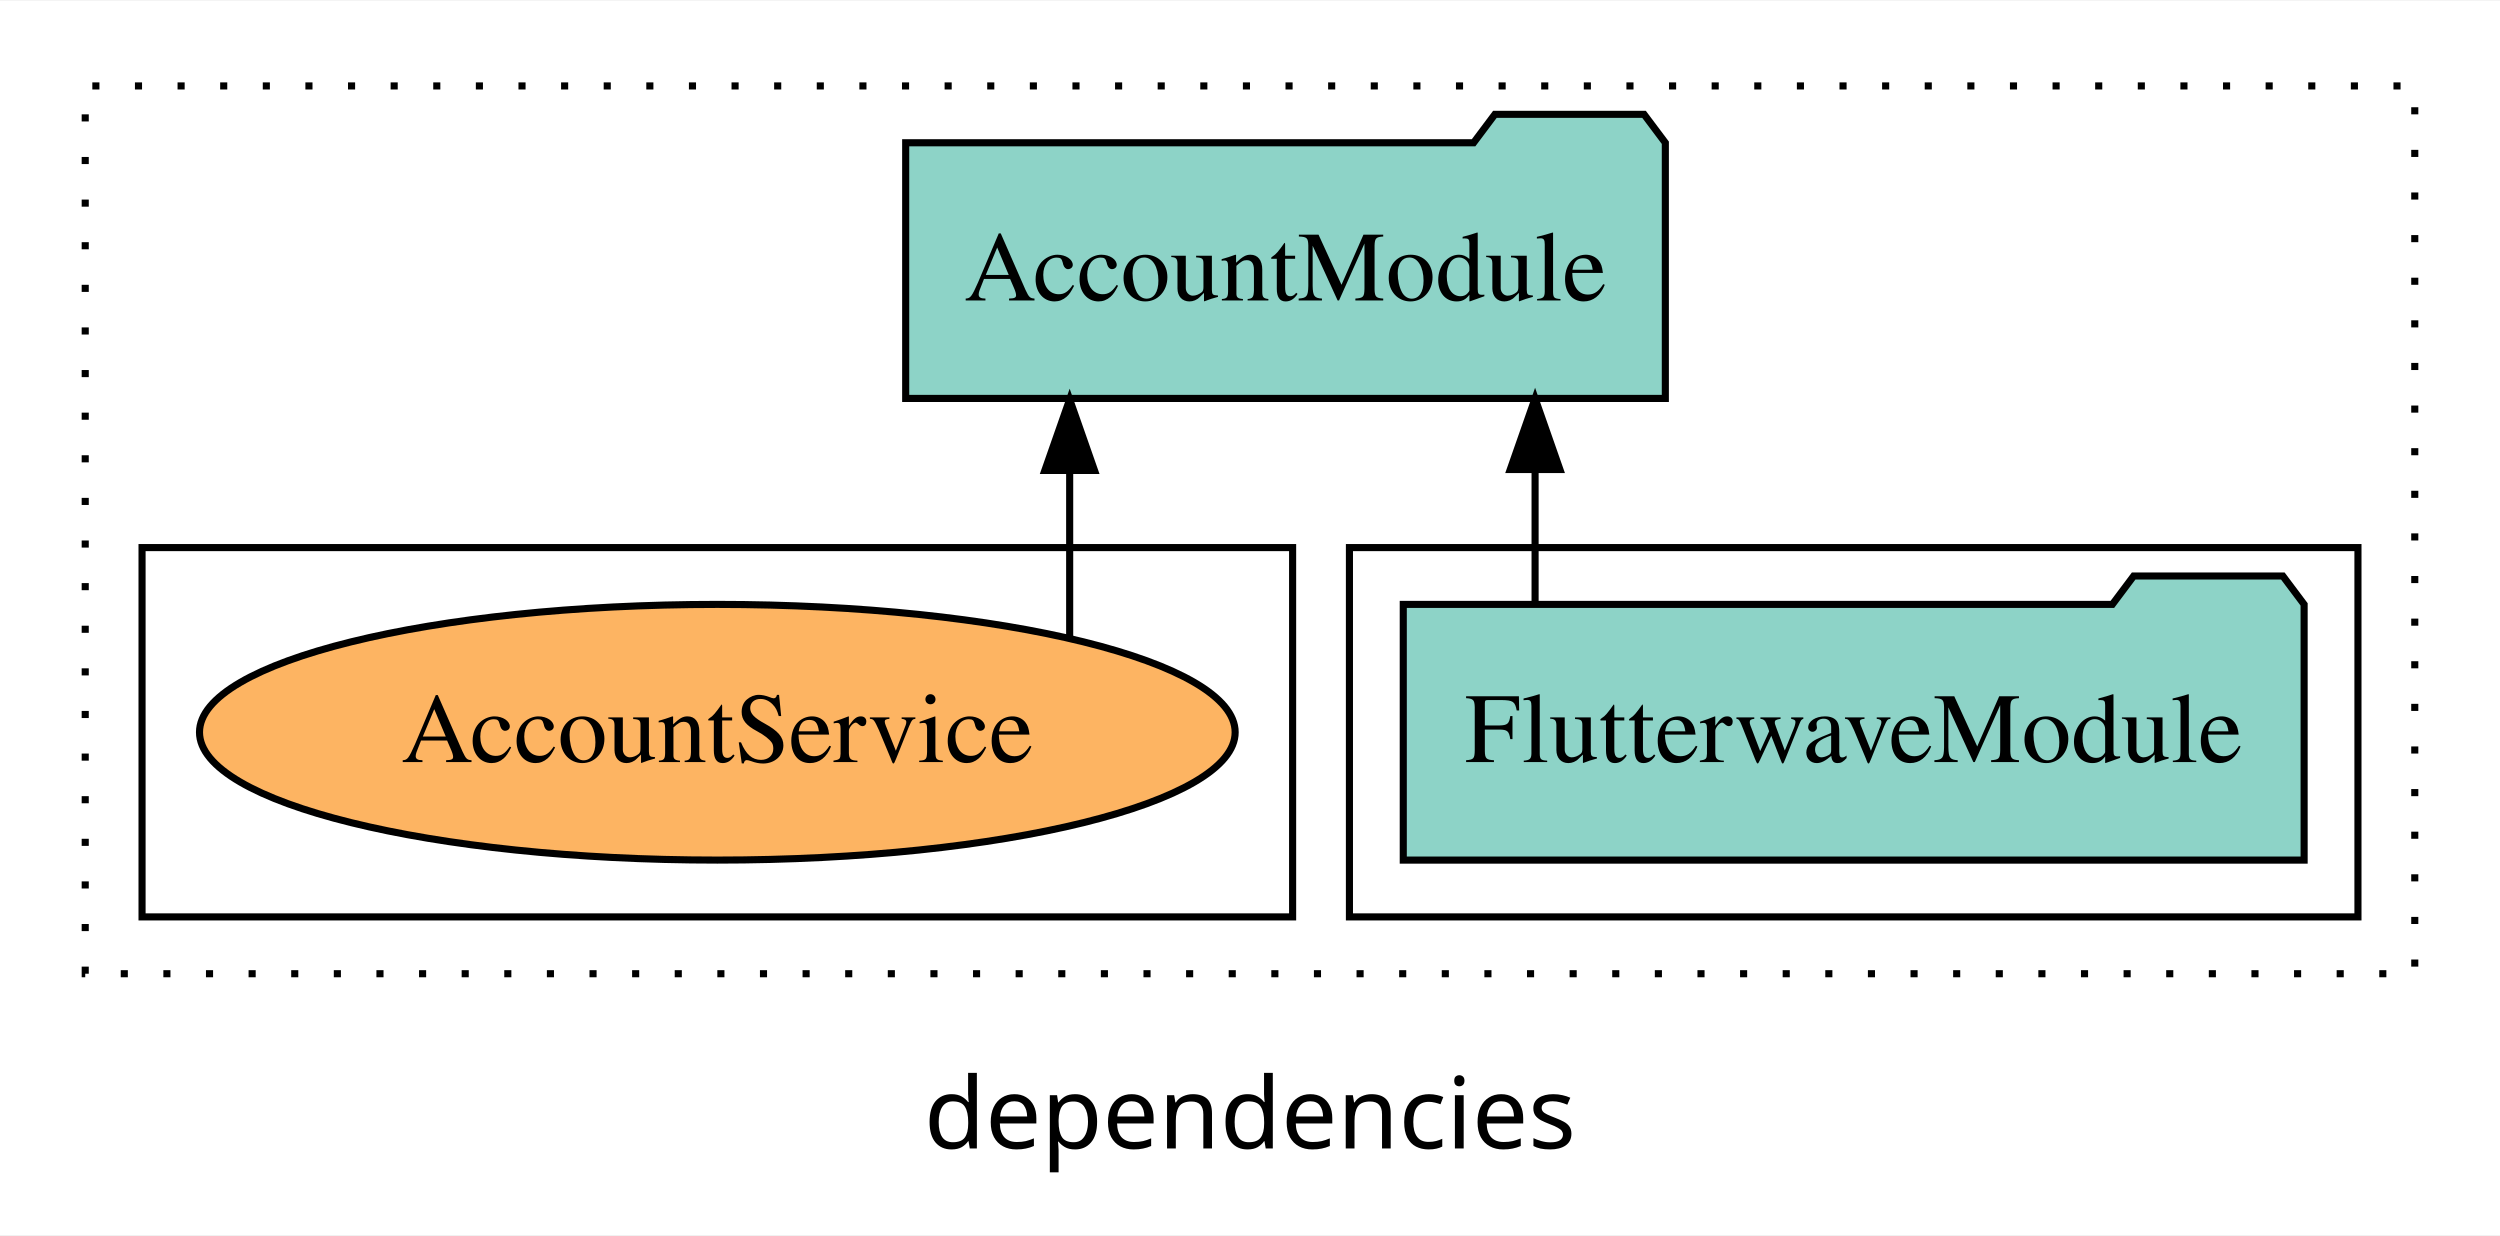
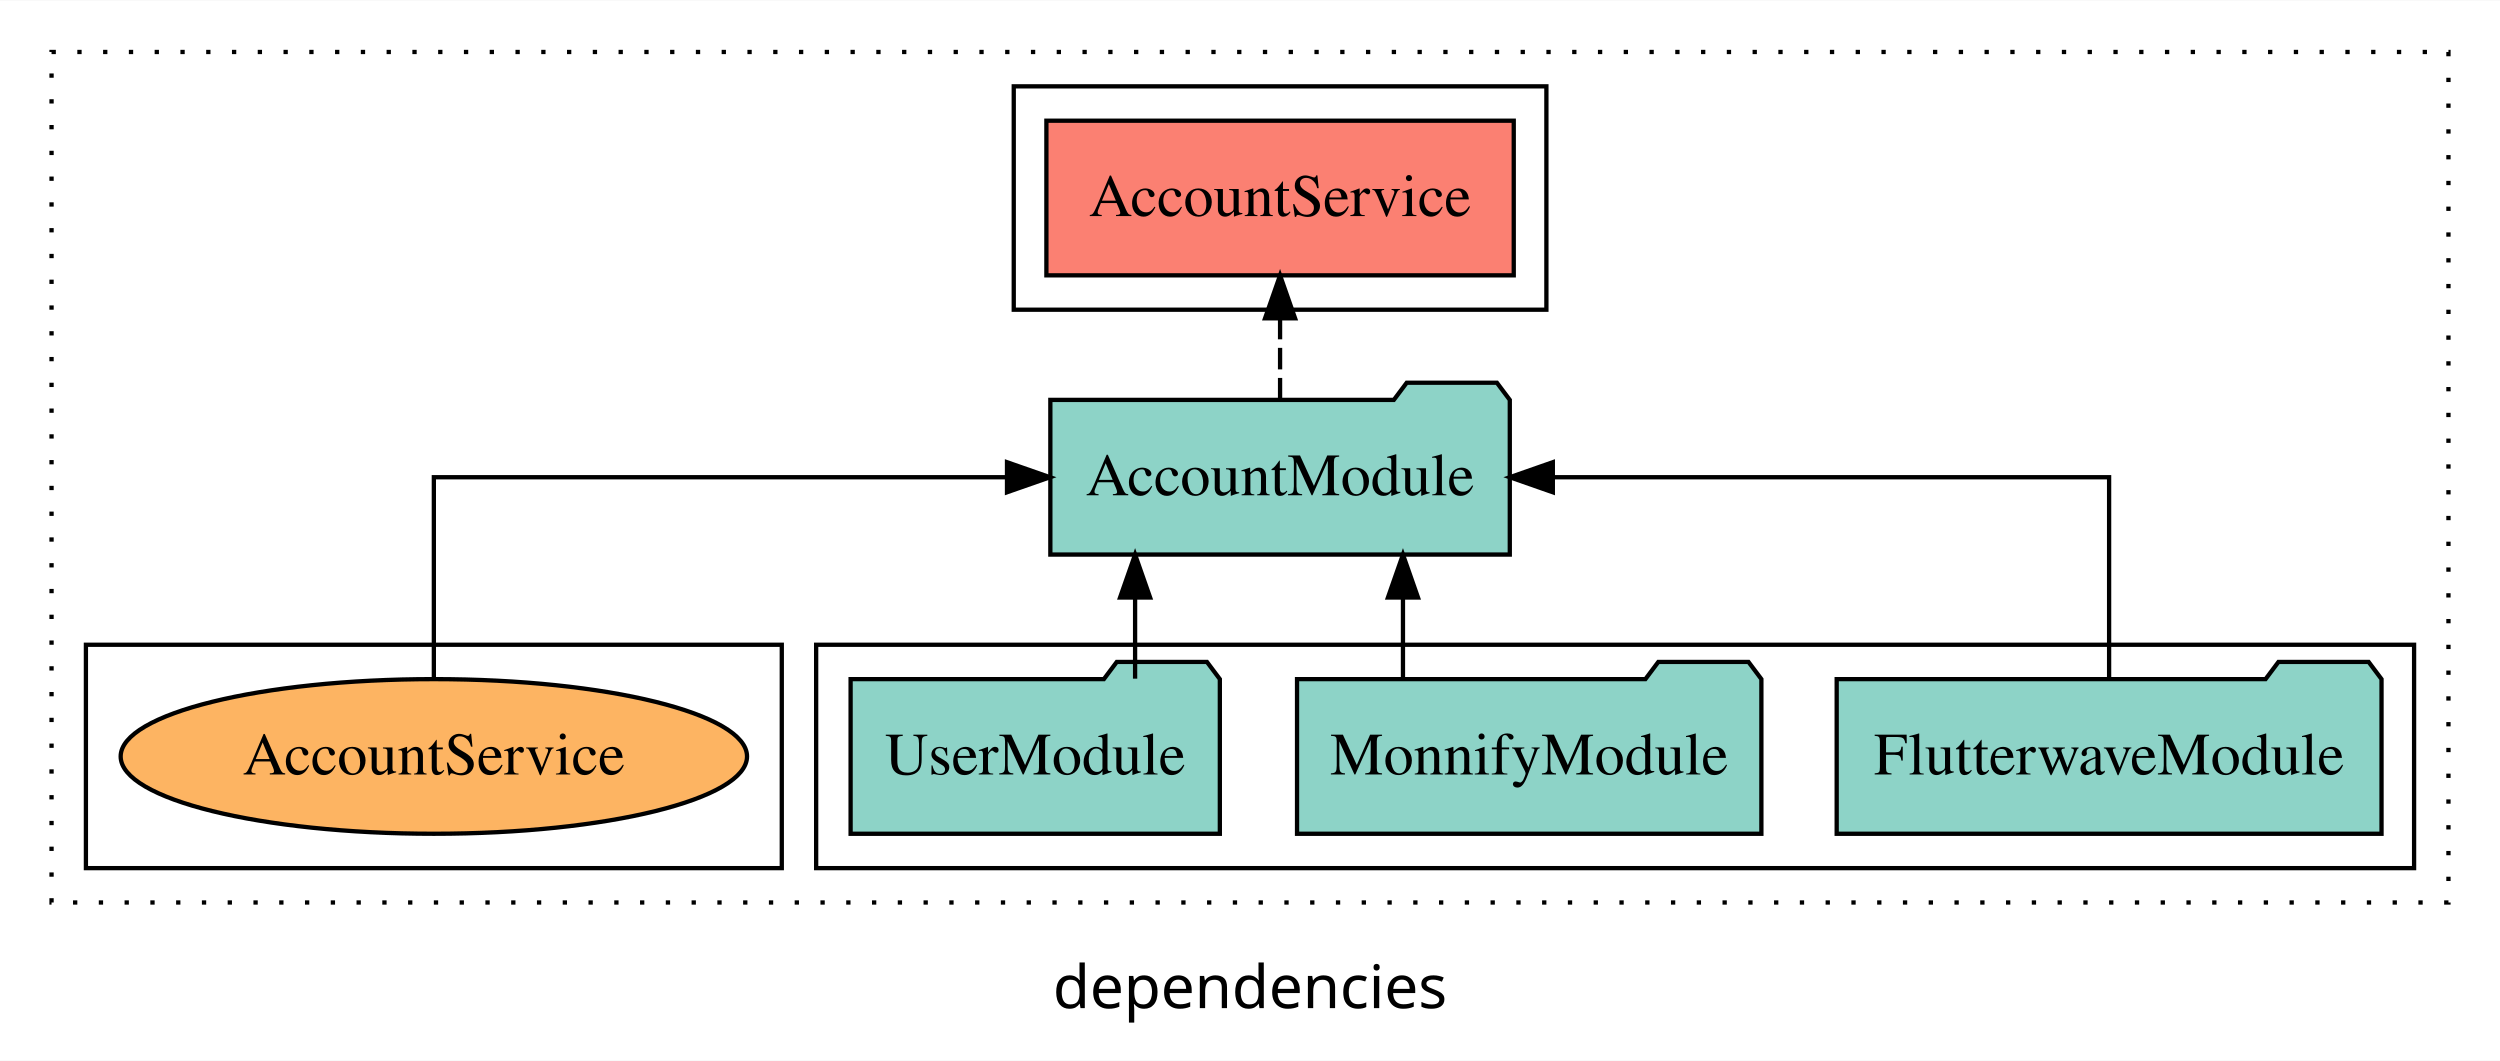
- <svg xmlns="http://www.w3.org/2000/svg" width="352pt" height="174pt" viewBox="0.00 0.00 352.00 173.80">
-   <g id="graph0" class="graph" transform="scale(1 1) rotate(0) translate(4 169.8)">
-     <polygon fill="white" stroke="transparent" points="-4,4 -4,-169.8 348,-169.8 348,4 -4,4" />
-     <text text-anchor="middle" x="172" y="-8.2" font-family="sans-serif" font-size="14.00">dependencies</text>
+ <svg xmlns="http://www.w3.org/2000/svg" width="582pt" height="247pt" viewBox="0.00 0.00 582.00 246.80">
+   <g id="graph0" class="graph" transform="scale(1 1) rotate(0) translate(4 242.8)">
+     <polygon fill="white" stroke="transparent" points="-4,4 -4,-242.8 578,-242.8 578,4 -4,4" />
+     <text text-anchor="middle" x="287" y="-8.2" font-family="sans-serif" font-size="14.00">dependencies</text>
    <g id="clust1" class="cluster">
-       <polygon fill="none" stroke="black" stroke-dasharray="1,5" points="8,-32.8 8,-157.8 336,-157.8 336,-32.8 8,-32.8" />
+       <polygon fill="none" stroke="black" stroke-dasharray="1,5" points="8,-32.8 8,-230.8 566,-230.8 566,-32.8 8,-32.8" />
    </g>
    <g id="clust3" class="cluster">
-       <polygon fill="none" stroke="black" points="186,-40.8 186,-92.8 328,-92.8 328,-40.8 186,-40.8" />
+       <polygon fill="none" stroke="black" points="186,-40.8 186,-92.8 558,-92.8 558,-40.8 186,-40.8" />
+     </g>
+     <g id="clust4" class="cluster">
+       <polygon fill="none" stroke="black" points="232,-170.8 232,-222.8 356,-222.8 356,-170.8 232,-170.8" />
    </g>
    <g id="clust6" class="cluster">
      <polygon fill="none" stroke="black" points="16,-40.8 16,-92.8 178,-92.8 178,-40.8 16,-40.8" />
    </g>
    <g id="node1" class="node">
-       <polygon fill="#8dd3c7" stroke="black" points="320.42,-84.8 317.42,-88.8 296.42,-88.8 293.42,-84.8 193.58,-84.8 193.58,-48.8 320.42,-48.8 320.42,-84.8" />
-       <text text-anchor="middle" x="257" y="-62.6" font-family="Times,serif" font-size="14.00">FlutterwaveModule</text>
+       <polygon fill="#8dd3c7" stroke="black" points="550.42,-84.8 547.42,-88.8 526.42,-88.8 523.42,-84.8 423.58,-84.8 423.58,-48.8 550.42,-48.8 550.42,-84.8" />
+       <text text-anchor="middle" x="487" y="-62.6" font-family="Times,serif" font-size="14.00">FlutterwaveModule</text>
+     </g>
+     <g id="node4" class="node">
+       <polygon fill="#8dd3c7" stroke="black" points="347.48,-149.8 344.48,-153.8 323.48,-153.8 320.48,-149.8 240.52,-149.8 240.52,-113.8 347.48,-113.8 347.48,-149.8" />
+       <text text-anchor="middle" x="294" y="-127.6" font-family="Times,serif" font-size="14.00">AccountModule</text>
+     </g>
+     <g id="edge1" class="edge">
+       <path fill="none" stroke="black" d="M487,-84.91C487,-104.14 487,-131.8 487,-131.8 487,-131.8 357.5,-131.8 357.5,-131.8" />
+       <polygon fill="black" stroke="black" points="357.5,-128.3 347.5,-131.8 357.5,-135.3 357.5,-128.3" />
    </g>
    <g id="node2" class="node">
-       <polygon fill="#8dd3c7" stroke="black" points="230.48,-149.8 227.48,-153.8 206.48,-153.8 203.48,-149.8 123.52,-149.8 123.52,-113.8 230.48,-113.8 230.48,-149.8" />
-       <text text-anchor="middle" x="177" y="-127.6" font-family="Times,serif" font-size="14.00">AccountModule</text>
+       <polygon fill="#8dd3c7" stroke="black" points="406.05,-84.8 403.05,-88.8 382.05,-88.8 379.05,-84.8 297.95,-84.8 297.95,-48.8 406.05,-48.8 406.05,-84.8" />
+       <text text-anchor="middle" x="352" y="-62.6" font-family="Times,serif" font-size="14.00">MonnifyModule</text>
    </g>
-     <g id="edge1" class="edge">
-       <path fill="none" stroke="black" d="M212.14,-84.91C212.14,-84.91 212.14,-103.79 212.14,-103.79" />
-       <polygon fill="black" stroke="black" points="208.64,-103.79 212.14,-113.79 215.64,-103.79 208.64,-103.79" />
+     <g id="edge2" class="edge">
+       <path fill="none" stroke="black" d="M322.61,-84.91C322.61,-84.91 322.61,-103.79 322.61,-103.79" />
+       <polygon fill="black" stroke="black" points="319.11,-103.79 322.61,-113.79 326.11,-103.79 319.11,-103.79" />
    </g>
    <g id="node3" class="node">
+       <polygon fill="#8dd3c7" stroke="black" points="279.98,-84.8 276.98,-88.8 255.98,-88.8 252.98,-84.8 194.02,-84.8 194.02,-48.8 279.98,-48.8 279.98,-84.8" />
+       <text text-anchor="middle" x="237" y="-62.6" font-family="Times,serif" font-size="14.00">UserModule</text>
+     </g>
+     <g id="edge3" class="edge">
+       <path fill="none" stroke="black" d="M260.25,-84.91C260.25,-84.91 260.25,-103.79 260.25,-103.79" />
+       <polygon fill="black" stroke="black" points="256.75,-103.79 260.25,-113.79 263.75,-103.79 256.75,-103.79" />
+     </g>
+     <g id="node5" class="node">
+       <polygon fill="#fb8072" stroke="black" points="348.4,-214.8 239.6,-214.8 239.6,-178.8 348.4,-178.8 348.4,-214.8" />
+       <text text-anchor="middle" x="294" y="-192.6" font-family="Times,serif" font-size="14.00">AccountService </text>
+     </g>
+     <g id="edge4" class="edge">
+       <path fill="none" stroke="black" stroke-dasharray="5,2" d="M294,-149.91C294,-149.91 294,-168.79 294,-168.79" />
+       <polygon fill="black" stroke="black" points="290.5,-168.79 294,-178.79 297.5,-168.79 290.5,-168.79" />
+     </g>
+     <g id="node6" class="node">
      <ellipse fill="#fdb462" stroke="black" cx="97" cy="-66.8" rx="72.91" ry="18" />
      <text text-anchor="middle" x="97" y="-62.6" font-family="Times,serif" font-size="14.00">AccountService</text>
    </g>
-     <g id="edge2" class="edge">
-       <path fill="none" stroke="black" d="M146.61,-80.27C146.61,-80.27 146.61,-103.66 146.61,-103.66" />
-       <polygon fill="black" stroke="black" points="143.11,-103.66 146.61,-113.66 150.11,-103.66 143.11,-103.66" />
+     <g id="edge5" class="edge">
+       <path fill="none" stroke="black" d="M97,-84.91C97,-104.14 97,-131.8 97,-131.8 97,-131.8 230.43,-131.8 230.43,-131.8" />
+       <polygon fill="black" stroke="black" points="230.43,-135.3 240.43,-131.8 230.43,-128.3 230.43,-135.3" />
    </g>
  </g>
</svg>
